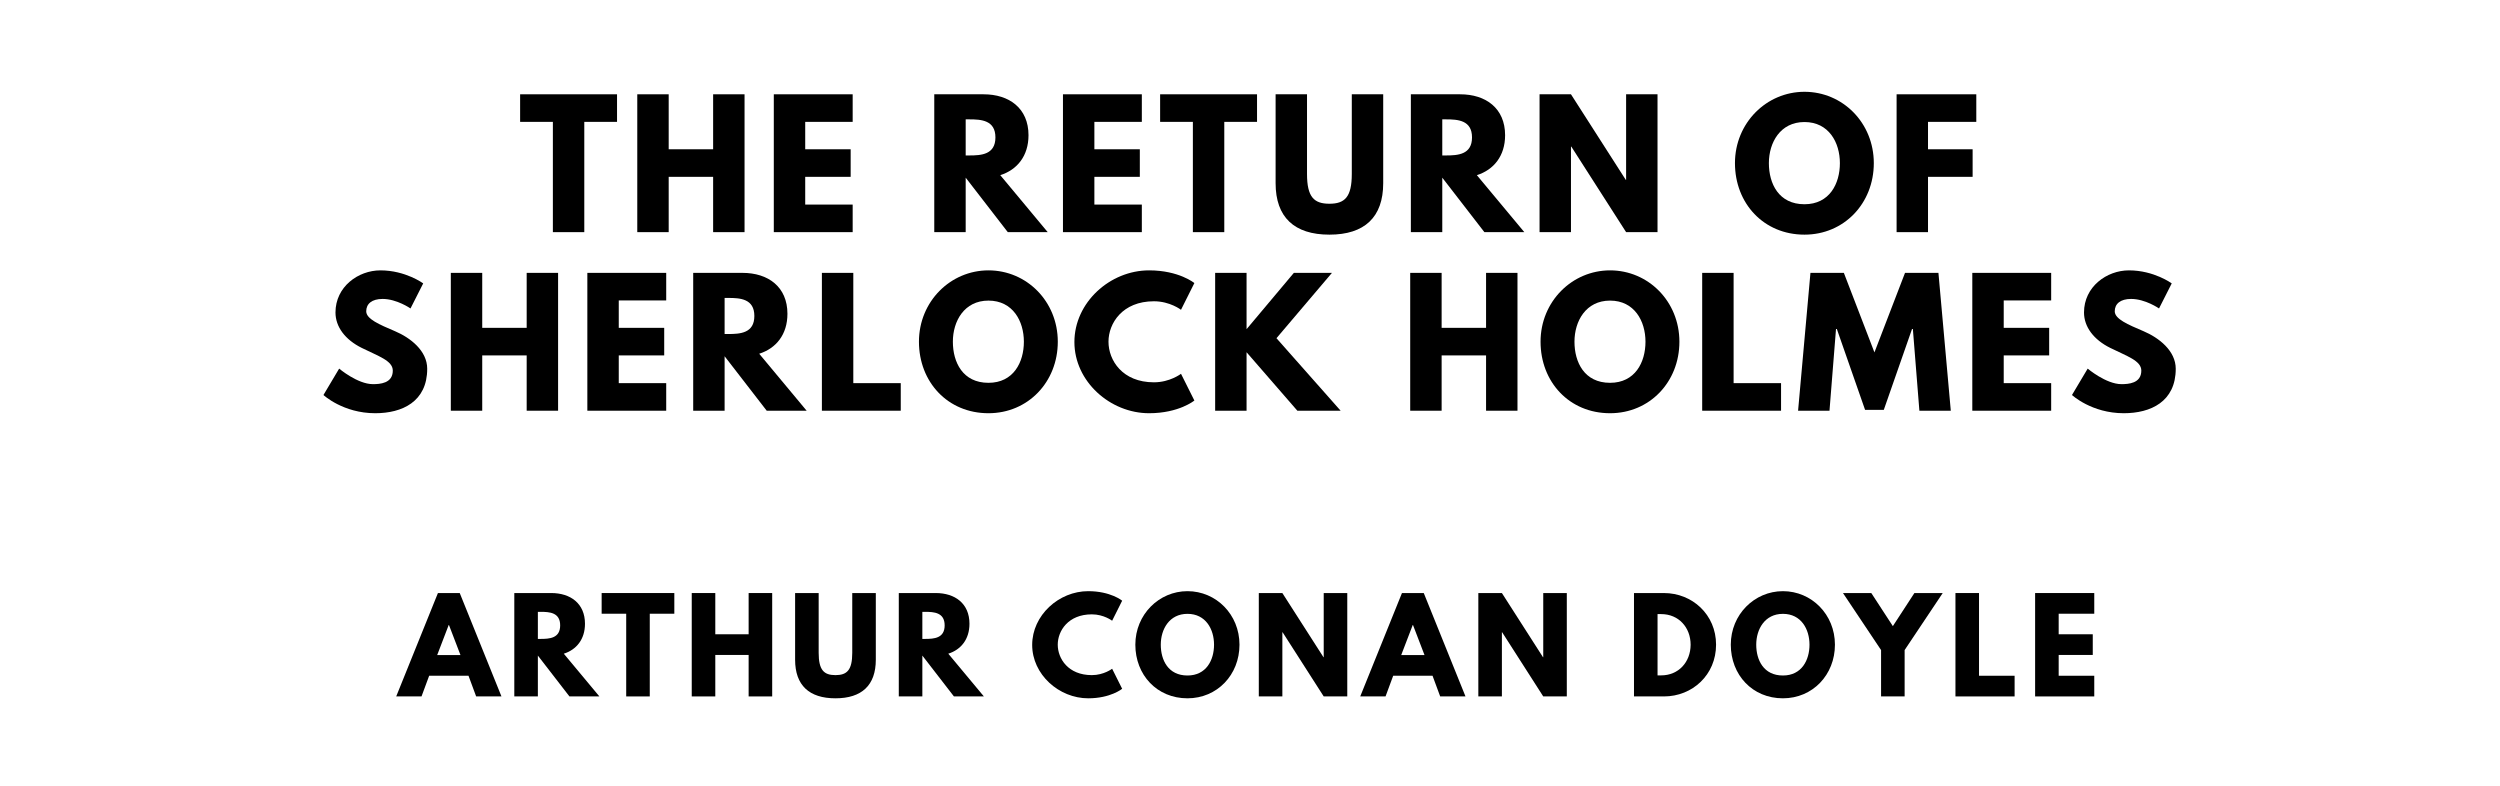
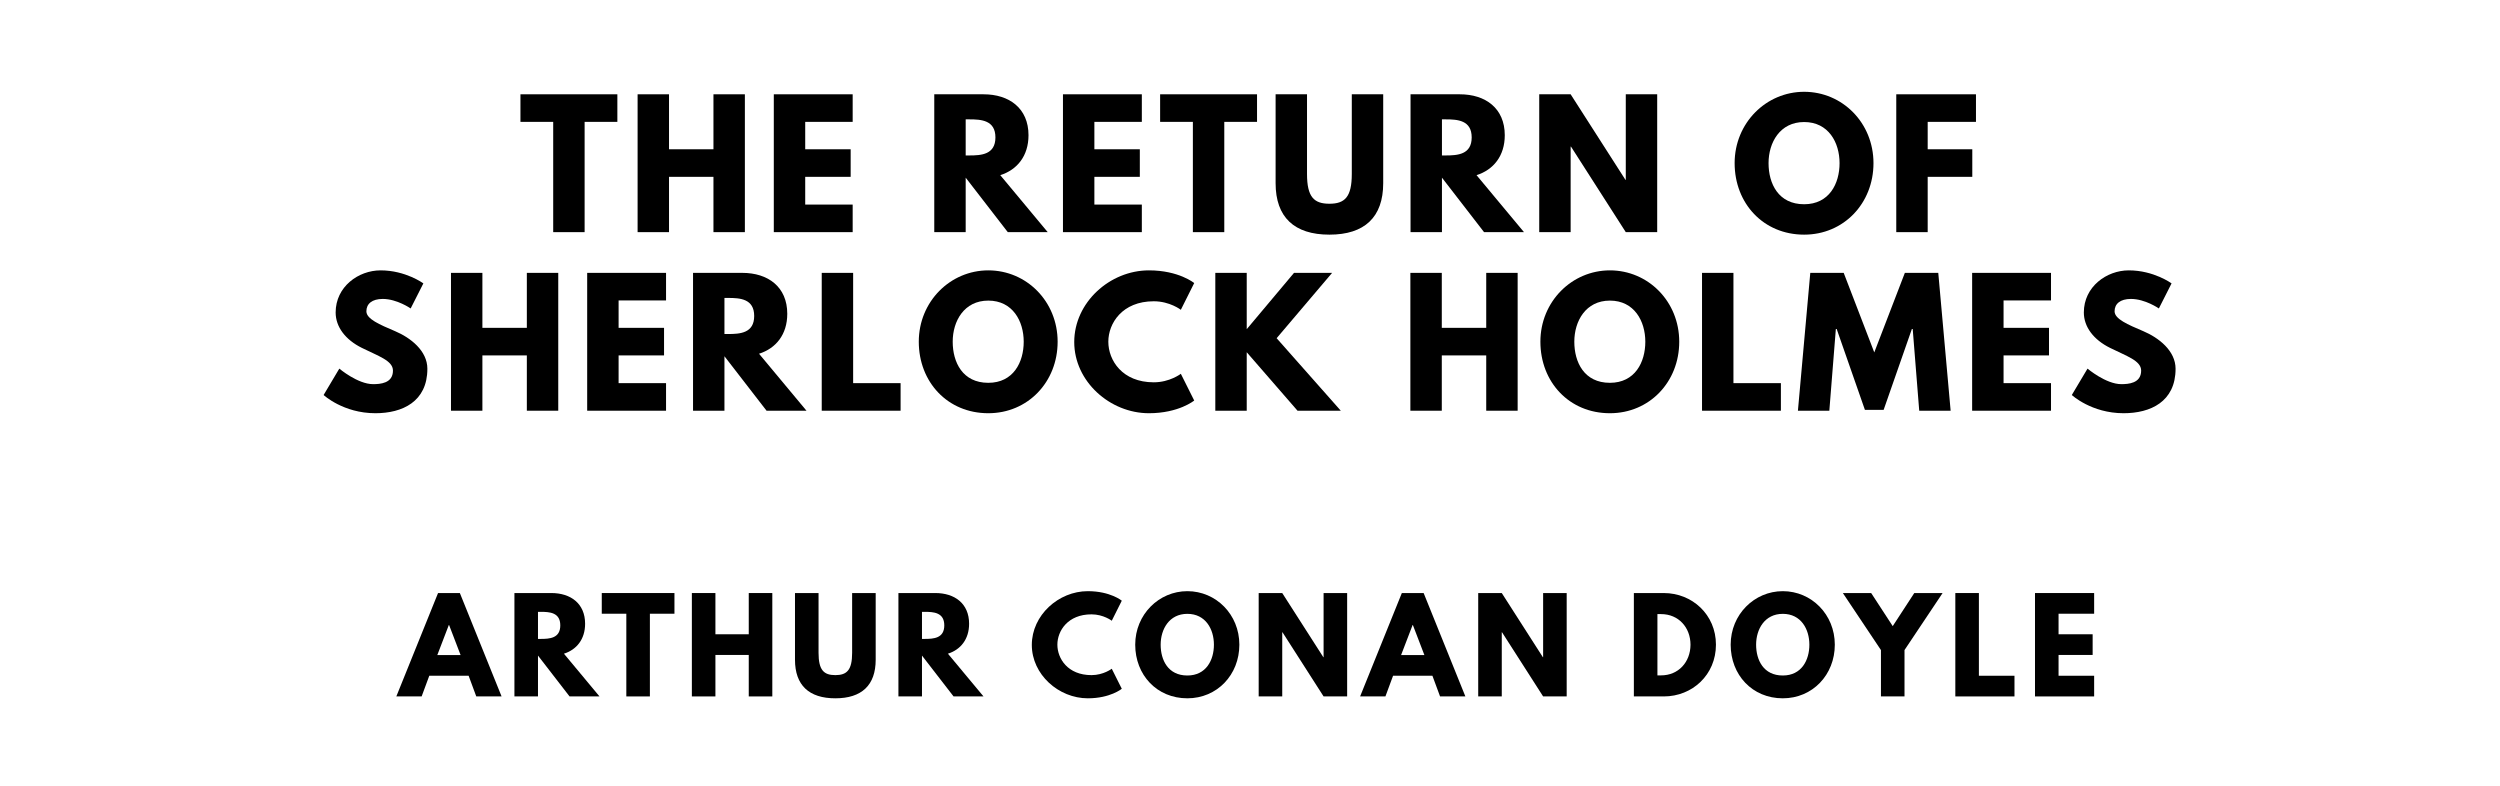
<svg xmlns="http://www.w3.org/2000/svg" version="1.1" viewBox="0 0 1400 440">
  <g>
-     <path d="m 291.271,68.246 18.339,0 0,61.754 17.591,0 0,-61.754 18.339,0 0,-15.439 -54.269,0 0,15.439 z" />
-     <path d="m 374.466,99.029 24.889,0 0,30.971 17.591,0 0,-77.193 -17.591,0 0,30.784 -24.889,0 0,-30.784 -17.591,0 0,77.193 17.591,0 0,-30.971 z" />
+     <path d="m 291.454,68.246 18.339,0 0,61.754 17.591,0 0,-61.754 18.339,0 0,-15.439 -54.269,0 0,15.439 z" />
+     <path d="m 374.648,99.029 24.889,0 0,30.971 17.591,0 0,-77.193 -17.591,0 0,30.784 -24.889,0 0,-30.784 -17.591,0 0,77.193 17.591,0 0,-30.971 z" />
    <path d="m 477.493,52.807 -44.164,0 0,77.193 44.164,0 0,-15.439 -26.573,0 0,-15.532 25.45,0 0,-15.439 -25.45,0 0,-15.345 26.573,0 0,-15.439 z" />
    <path d="m 523.191,52.807 0,77.193 17.591,0 0,-30.503 L 564.36,130 l 22.363,0 -26.573,-31.906 c 9.45,-2.994 15.813,-10.76 15.813,-22.363 0,-15.158 -10.854,-22.924 -25.17,-22.924 l -27.602,0 z m 17.591,34.246 0,-20.211 2.058,0 c 6.643,0 14.597,0.468 14.597,10.105 0,9.637 -7.953,10.105 -14.597,10.105 l -2.058,0 z" />
    <path d="m 639.423,52.807 -44.164,0 0,77.193 44.164,0 0,-15.439 -26.573,0 0,-15.532 25.45,0 0,-15.439 -25.45,0 0,-15.345 26.573,0 0,-15.439 z" />
    <path d="m 649.67,68.246 18.339,0 0,61.754 17.591,0 0,-61.754 18.339,0 0,-15.439 -54.269,0 0,15.439 z" />
    <path d="m 774.596,52.807 -17.591,0 0,44.632 c 0,12.912 -3.93,16.655 -12.538,16.655 -8.608,0 -12.538,-3.743 -12.538,-16.655 l 0,-44.632 -17.591,0 0,49.778 c 0,19.088 10.48,28.819 30.129,28.819 19.649,0 30.129,-9.731 30.129,-28.819 l 0,-49.778 z" />
-     <path d="m 790.084,52.807 0,77.193 17.591,0 0,-30.503 L 831.254,130 l 22.363,0 -26.573,-31.906 c 9.45,-2.994 15.813,-10.76 15.813,-22.363 0,-15.158 -10.854,-22.924 -25.17,-22.924 l -27.602,0 z m 17.591,34.246 0,-20.211 2.058,0 c 6.643,0 14.596,0.468 14.596,10.105 0,9.637 -7.953,10.105 -14.596,10.105 l -2.058,0 z" />
-     <path d="m 879.743,82.094 0.187,0 L 910.621,130 l 17.591,0 0,-77.193 -17.591,0 0,47.906 -0.187,0 -30.69,-47.906 -17.591,0 0,77.193 17.591,0 0,-47.906 z" />
-     <path d="m 971.578,91.357 c 0,22.55 16.094,40.047 38.924,40.047 22.175,0 38.83,-17.497 38.83,-40.047 0,-22.55 -17.404,-39.953 -38.83,-39.953 -21.24,0 -38.924,17.404 -38.924,39.953 z m 18.994,0 c 0,-11.509 6.363,-23.018 19.93,-23.018 13.661,0 19.836,11.509 19.836,23.018 0,11.509 -5.801,23.018 -19.836,23.018 -14.409,0 -19.93,-11.509 -19.93,-23.018 z" />
-     <path d="m 1106.726,52.807 -44.632,0 0,77.193 17.591,0 0,-30.971 24.982,0 0,-15.439 -24.982,0 0,-15.345 27.041,0 0,-15.439 z" />
+     <path d="m 789.901,52.807 0,77.193 17.591,0 0,-30.503 L 831.071,130 l 22.363,0 -26.573,-31.906 c 9.45,-2.994 15.813,-10.76 15.813,-22.363 0,-15.158 -10.854,-22.924 -25.17,-22.924 l -27.602,0 z m 17.591,34.246 0,-20.211 2.058,0 c 6.643,0 14.596,0.468 14.596,10.105 0,9.637 -7.953,10.105 -14.596,10.105 l -2.058,0 z" />
+     <path d="m 879.561,82.094 0.187,0 L 910.438,130 l 17.591,0 0,-77.193 -17.591,0 0,47.906 -0.187,0 -30.69,-47.906 -17.591,0 0,77.193 17.591,0 0,-47.906 z" />
+     <path d="m 971.395,91.357 c 0,22.55 16.094,40.047 38.924,40.047 22.175,0 38.83,-17.497 38.83,-40.047 0,-22.55 -17.404,-39.953 -38.83,-39.953 -21.24,0 -38.924,17.404 -38.924,39.953 z m 18.994,0 c 0,-11.509 6.363,-23.018 19.93,-23.018 13.661,0 19.836,11.509 19.836,23.018 0,11.509 -5.801,23.018 -19.836,23.018 -14.409,0 -19.93,-11.509 -19.93,-23.018 z" />
+     <path d="m 1106.543,52.807 -44.632,0 0,77.193 17.591,0 0,-30.971 24.982,0 0,-15.439 -24.982,0 0,-15.345 27.041,0 0,-15.439 z" />
  </g>
  <g>
-     <path d="m 213.039,151.404 c -12.444,0 -25.17,9.17 -25.17,23.579 0,8.047 5.427,15.251 14.69,19.836 9.17,4.585 17.404,7.111 17.404,12.725 0,7.205 -7.298,7.579 -11.134,7.579 -8.608,0 -18.901,-8.702 -18.901,-8.702 l -8.795,14.784 c 0,0 10.947,10.199 29.006,10.199 15.064,0 29.099,-6.456 29.099,-24.889 0,-10.105 -9.45,-17.404 -18.058,-21.053 -8.795,-3.743 -16.094,-6.83 -16.094,-11.135 0,-4.211 3.181,-6.924 9.17,-6.924 7.953,0 15.626,5.333 15.626,5.333 l 7.111,-14.035 c 0,0 -9.918,-7.298 -23.953,-7.298 z" />
-     <path d="m 270.05,199.029 24.889,0 0,30.971 17.591,0 0,-77.193 -17.591,0 0,30.784 -24.889,0 0,-30.784 -17.591,0 0,77.193 17.591,0 0,-30.971 z" />
-     <path d="m 373.078,152.807 -44.164,0 0,77.193 44.164,0 0,-15.439 -26.573,0 0,-15.532 25.45,0 0,-15.439 -25.45,0 0,-15.345 26.573,0 0,-15.439 z" />
-     <path d="m 388.191,152.807 0,77.193 17.591,0 0,-30.503 23.579,30.503 22.363,0 -26.573,-31.906 c 9.45,-2.994 15.813,-10.76 15.813,-22.363 0,-15.158 -10.854,-22.924 -25.17,-22.924 l -27.602,0 z m 17.591,34.246 0,-20.211 2.058,0 c 6.643,0 14.596,0.468 14.596,10.105 0,9.637 -7.953,10.105 -14.596,10.105 l -2.058,0 z" />
-     <path d="m 477.85,152.807 -17.591,0 0,77.193 44.164,0 0,-15.439 -26.573,0 0,-61.754 z" />
-     <path d="m 514.612,191.357 c 0,22.55 16.094,40.047 38.924,40.047 22.175,0 38.83,-17.497 38.83,-40.047 0,-22.55 -17.404,-39.953 -38.83,-39.953 -21.24,0 -38.924,17.404 -38.924,39.953 z m 18.994,0 c 0,-11.509 6.363,-23.018 19.93,-23.018 13.661,0 19.836,11.509 19.836,23.018 0,11.509 -5.801,23.018 -19.836,23.018 -14.409,0 -19.93,-11.509 -19.93,-23.018 z" />
-     <path d="m 646.204,214.094 c -17.684,0 -25.45,-12.351 -25.45,-22.737 0,-10.292 7.766,-22.643 25.45,-22.643 8.982,0 15.158,4.772 15.158,4.772 l 7.485,-14.971 c 0,0 -8.608,-7.111 -25.357,-7.111 -21.895,0 -41.825,17.965 -41.825,40.14 0,22.082 20.023,39.86 41.825,39.86 16.749,0 25.357,-7.111 25.357,-7.111 l -7.485,-14.971 c 0,0 -6.175,4.772 -15.158,4.772 z" />
-     <path d="m 750.755,230 -35.93,-40.608 31.064,-36.585 -21.333,0 -26.48,31.532 0,-31.532 -17.591,0 0,77.193 17.591,0 0,-32.749 28.444,32.749 24.234,0 z" />
-     <path d="m 807.309,199.029 24.889,0 0,30.971 17.591,0 0,-77.193 -17.591,0 0,30.784 -24.889,0 0,-30.784 -17.591,0 0,77.193 17.591,0 0,-30.971 z" />
-     <path d="m 862.711,191.357 c 0,22.55 16.094,40.047 38.924,40.047 22.175,0 38.83,-17.497 38.83,-40.047 0,-22.55 -17.404,-39.953 -38.83,-39.953 -21.24,0 -38.924,17.404 -38.924,39.953 z m 18.994,0 c 0,-11.509 6.363,-23.018 19.93,-23.018 13.661,0 19.836,11.509 19.836,23.018 0,11.509 -5.801,23.018 -19.836,23.018 -14.409,0 -19.93,-11.509 -19.93,-23.018 z" />
-     <path d="m 970.818,152.807 -17.591,0 0,77.193 44.164,0 0,-15.439 -26.573,0 0,-61.754 z" />
-     <path d="m 1074.854,230 17.591,0 -6.924,-77.193 -18.713,0 -17.123,44.538 -17.123,-44.538 -18.713,0 -6.924,77.193 17.591,0 3.649,-45.754 0.468,0 15.813,45.287 10.479,0 15.813,-45.287 0.468,0 3.649,45.754 z" />
-     <path d="m 1148.656,152.807 -44.164,0 0,77.193 44.164,0 0,-15.439 -26.573,0 0,-15.532 25.45,0 0,-15.439 -25.45,0 0,-15.345 26.573,0 0,-15.439 z" />
-     <path d="m 1192.213,151.404 c -12.444,0 -25.169,9.17 -25.169,23.579 0,8.047 5.427,15.251 14.69,19.836 9.17,4.585 17.404,7.111 17.404,12.725 0,7.205 -7.298,7.579 -11.134,7.579 -8.608,0 -18.901,-8.702 -18.901,-8.702 l -8.795,14.784 c 0,0 10.947,10.199 29.006,10.199 15.064,0 29.099,-6.456 29.099,-24.889 0,-10.105 -9.45,-17.404 -18.058,-21.053 -8.795,-3.743 -16.094,-6.83 -16.094,-11.135 0,-4.211 3.181,-6.924 9.17,-6.924 7.953,0 15.626,5.333 15.626,5.333 l 7.111,-14.035 c 0,0 -9.918,-7.298 -23.953,-7.298 z" />
+     <path d="m 213.13,151.404 c -12.444,0 -25.17,9.17 -25.17,23.579 0,8.047 5.427,15.251 14.69,19.836 9.17,4.585 17.404,7.111 17.404,12.725 0,7.205 -7.298,7.579 -11.135,7.579 -8.608,0 -18.901,-8.702 -18.901,-8.702 l -8.795,14.784 c 0,0 10.947,10.199 29.006,10.199 15.064,0 29.099,-6.456 29.099,-24.889 0,-10.105 -9.45,-17.404 -18.058,-21.053 -8.795,-3.743 -16.094,-6.83 -16.094,-11.135 0,-4.211 3.181,-6.924 9.17,-6.924 7.953,0 15.626,5.333 15.626,5.333 l 7.111,-14.035 c 0,0 -9.918,-7.298 -23.953,-7.298 z" />
+     <path d="m 270.142,199.029 24.889,0 0,30.971 17.591,0 0,-77.193 -17.591,0 0,30.784 -24.889,0 0,-30.784 -17.591,0 0,77.193 17.591,0 0,-30.971 z" />
+     <path d="m 372.987,152.807 -44.164,0 0,77.193 44.164,0 0,-15.439 -26.573,0 0,-15.532 25.45,0 0,-15.439 -25.45,0 0,-15.345 26.573,0 0,-15.439 z" />
+     <path d="m 388.099,152.807 0,77.193 17.591,0 0,-30.503 23.579,30.503 22.363,0 -26.573,-31.906 c 9.45,-2.994 15.813,-10.76 15.813,-22.363 0,-15.158 -10.854,-22.924 -25.17,-22.924 l -27.602,0 z m 17.591,34.246 0,-20.211 2.058,0 c 6.643,0 14.597,0.468 14.597,10.105 0,9.637 -7.953,10.105 -14.597,10.105 l -2.058,0 z" />
+     <path d="m 477.759,152.807 -17.591,0 0,77.193 44.164,0 0,-15.439 -26.573,0 0,-61.754 z" />
+     <path d="m 514.52,191.357 c 0,22.55 16.094,40.047 38.924,40.047 22.175,0 38.83,-17.497 38.83,-40.047 0,-22.55 -17.404,-39.953 -38.83,-39.953 -21.24,0 -38.924,17.404 -38.924,39.953 z m 18.994,0 c 0,-11.509 6.363,-23.018 19.93,-23.018 13.661,0 19.836,11.509 19.836,23.018 0,11.509 -5.801,23.018 -19.836,23.018 -14.409,0 -19.93,-11.509 -19.93,-23.018 z" />
+     <path d="m 646.113,214.094 c -17.684,0 -25.45,-12.351 -25.45,-22.737 0,-10.292 7.766,-22.643 25.45,-22.643 8.982,0 15.158,4.772 15.158,4.772 l 7.485,-14.971 c 0,0 -8.608,-7.111 -25.357,-7.111 -21.895,0 -41.825,17.965 -41.825,40.14 0,22.082 20.023,39.86 41.825,39.86 16.749,0 25.357,-7.111 25.357,-7.111 l -7.485,-14.971 c 0,0 -6.175,4.772 -15.158,4.772 z" />
+     <path d="m 750.846,230 -35.93,-40.608 31.064,-36.585 -21.333,0 -26.48,31.532 0,-31.532 -17.591,0 0,77.193 17.591,0 0,-32.749 28.444,32.749 24.234,0 z" />
+     <path d="m 807.401,199.029 24.889,0 0,30.971 17.591,0 0,-77.193 -17.591,0 0,30.784 -24.889,0 0,-30.784 -17.591,0 0,77.193 17.591,0 0,-30.971 z" />
+     <path d="m 862.62,191.357 c 0,22.55 16.094,40.047 38.924,40.047 22.175,0 38.83,-17.497 38.83,-40.047 0,-22.55 -17.404,-39.953 -38.83,-39.953 -21.24,0 -38.924,17.404 -38.924,39.953 z m 18.994,0 c 0,-11.509 6.363,-23.018 19.93,-23.018 13.661,0 19.836,11.509 19.836,23.018 0,11.509 -5.801,23.018 -19.836,23.018 -14.409,0 -19.93,-11.509 -19.93,-23.018 z" />
+     <path d="m 970.727,152.807 -17.591,0 0,77.193 44.164,0 0,-15.439 -26.573,0 0,-61.754 z" />
+     <path d="m 1074.763,230 17.591,0 -6.924,-77.193 -18.713,0 -17.123,44.538 -17.123,-44.538 -18.713,0 -6.924,77.193 17.591,0 3.649,-45.754 0.468,0 15.813,45.287 10.48,0 15.813,-45.287 0.468,0 3.649,45.754 z" />
+     <path d="m 1148.564,152.807 -44.164,0 0,77.193 44.164,0 0,-15.439 -26.573,0 0,-15.532 25.45,0 0,-15.439 -25.45,0 0,-15.345 26.573,0 0,-15.439 z" />
+     <path d="m 1192.121,151.404 c -12.444,0 -25.17,9.17 -25.17,23.579 0,8.047 5.427,15.251 14.69,19.836 9.17,4.585 17.404,7.111 17.404,12.725 0,7.205 -7.298,7.579 -11.134,7.579 -8.608,0 -18.901,-8.702 -18.901,-8.702 l -8.795,14.784 c 0,0 10.947,10.199 29.006,10.199 15.064,0 29.099,-6.456 29.099,-24.889 0,-10.105 -9.45,-17.404 -18.058,-21.053 -8.795,-3.743 -16.093,-6.83 -16.093,-11.135 0,-4.211 3.181,-6.924 9.17,-6.924 7.953,0 15.626,5.333 15.626,5.333 l 7.111,-14.035 c 0,0 -9.918,-7.298 -23.953,-7.298 z" />
  </g>
  <g>
-     <path d="m 257.452,332.105 -12.211,0 L 221.873,390 l 14.175,0 4.281,-11.579 22.035,0 4.281,11.579 14.175,0 -23.368,-57.895 z m 0.421,34.737 -13.053,0 6.456,-16.842 0.14,0 6.456,16.842 z" />
-     <path d="m 288.01,332.105 0,57.895 13.193,0 0,-22.877 L 318.887,390 335.659,390 315.729,366.07 c 7.088,-2.246 11.86,-8.07 11.86,-16.772 0,-11.368 -8.14,-17.193 -18.877,-17.193 l -20.702,0 z m 13.193,25.684 0,-15.158 1.544,0 c 4.982,0 10.947,0.351 10.947,7.579 0,7.228 -5.965,7.579 -10.947,7.579 l -1.544,0 z" />
-     <path d="m 336.921,343.684 13.754,0 0,46.316 13.193,0 0,-46.316 13.754,0 0,-11.579 -40.702,0 0,11.579 z" />
-     <path d="m 400.567,366.772 18.667,0 0,23.228 13.193,0 0,-57.895 -13.193,0 0,23.088 -18.667,0 0,-23.088 -13.193,0 0,57.895 13.193,0 0,-23.228 z" />
-     <path d="m 490.456,332.105 -13.193,0 0,33.474 c 0,9.684 -2.947,12.491 -9.404,12.491 -6.456,0 -9.404,-2.807 -9.404,-12.491 l 0,-33.474 -13.193,0 0,37.333 c 0,14.316 7.86,21.614 22.596,21.614 14.737,0 22.596,-7.298 22.596,-21.614 l 0,-37.333 z" />
-     <path d="m 503.322,332.105 0,57.895 13.193,0 0,-22.877 17.684,22.877 16.772,0 -19.93,-23.93 c 7.088,-2.246 11.86,-8.07 11.86,-16.772 0,-11.368 -8.14,-17.193 -18.877,-17.193 l -20.702,0 z m 13.193,25.684 0,-15.158 1.544,0 c 4.982,0 10.947,0.351 10.947,7.579 0,7.228 -5.965,7.579 -10.947,7.579 l -1.544,0 z" />
-     <path d="m 611.427,378.07 c -13.263,0 -19.088,-9.263 -19.088,-17.053 0,-7.719 5.825,-16.982 19.088,-16.982 6.737,0 11.368,3.579 11.368,3.579 l 5.614,-11.228 c 0,0 -6.456,-5.333 -19.018,-5.333 -16.421,0 -31.368,13.474 -31.368,30.105 0,16.561 15.018,29.895 31.368,29.895 12.561,0 19.018,-5.333 19.018,-5.333 l -5.614,-11.228 c 0,0 -4.632,3.579 -11.368,3.579 z" />
-     <path d="m 635.792,361.018 c 0,16.912 12.07,30.035 29.193,30.035 16.632,0 29.123,-13.123 29.123,-30.035 0,-16.912 -13.053,-29.965 -29.123,-29.965 -15.93,0 -29.193,13.053 -29.193,29.965 z m 14.246,0 c 0,-8.632 4.772,-17.263 14.947,-17.263 10.246,0 14.877,8.632 14.877,17.263 0,8.632 -4.351,17.263 -14.877,17.263 -10.807,0 -14.947,-8.632 -14.947,-17.263 z" />
-     <path d="m 718.122,354.07 0.14,0 23.018,35.93 13.193,0 0,-57.895 -13.193,0 0,35.93 -0.14,0 -23.018,-35.93 -13.193,0 0,57.895 13.193,0 0,-35.93 z" />
-     <path d="m 797.309,332.105 -12.211,0 L 761.73,390 l 14.175,0 4.281,-11.579 22.035,0 4.281,11.579 14.175,0 -23.368,-57.895 z m 0.421,34.737 -13.053,0 6.456,-16.842 0.14,0 6.456,16.842 z" />
-     <path d="m 841.06,354.07 0.14,0 23.018,35.93 13.193,0 0,-57.895 -13.193,0 0,35.93 -0.14,0 -23.018,-35.93 -13.193,0 0,57.895 13.193,0 0,-35.93 z" />
-     <path d="m 915.033,332.105 0,57.895 16.772,0 c 15.93,0 29.193,-12.07 29.193,-28.982 0,-16.842 -13.333,-28.912 -29.193,-28.912 l -16.772,0 z m 13.193,46.105 0,-34.316 2.035,0 c 9.825,0 16.491,7.509 16.491,17.193 -0.07,9.684 -6.737,17.123 -16.491,17.123 l -2.035,0 z" />
-     <path d="m 969.246,361.018 c 0,16.912 12.07,30.035 29.193,30.035 16.632,0 29.123,-13.123 29.123,-30.035 0,-16.912 -13.053,-29.965 -29.123,-29.965 -15.93,0 -29.193,13.053 -29.193,29.965 z m 14.246,0 c 0,-8.632 4.772,-17.263 14.947,-17.263 10.246,0 14.877,8.632 14.877,17.263 0,8.632 -4.351,17.263 -14.877,17.263 -10.807,0 -14.947,-8.632 -14.947,-17.263 z" />
-     <path d="m 1032.067,332.105 21.333,31.93 0,25.965 13.193,0 0,-25.965 21.333,-31.93 -15.86,0 -12.07,18.526 -12.07,-18.526 -15.86,0 z" />
-     <path d="m 1108.248,332.105 -13.193,0 0,57.895 33.123,0 0,-11.579 -19.93,0 0,-46.316 z" />
-     <path d="m 1172.788,332.105 -33.123,0 0,57.895 33.123,0 0,-11.579 -19.93,0 0,-11.649 19.088,0 0,-11.579 -19.088,0 0,-11.509 19.93,0 0,-11.579 z" />
+     <path d="m 257.52,332.105 -12.211,0 L 221.941,390 l 14.175,0 4.281,-11.579 22.035,0 4.281,11.579 14.175,0 -23.368,-57.895 z m 0.421,34.737 -13.053,0 6.456,-16.842 0.14,0 6.456,16.842 z" />
+     <path d="m 288.078,332.105 0,57.895 13.193,0 0,-22.877 L 318.956,390 l 16.772,0 -19.93,-23.93 c 7.088,-2.246 11.86,-8.07 11.86,-16.772 0,-11.368 -8.14,-17.193 -18.877,-17.193 l -20.702,0 z m 13.193,25.684 0,-15.158 1.544,0 c 4.982,0 10.947,0.351 10.947,7.579 0,7.228 -5.965,7.579 -10.947,7.579 l -1.544,0 z" />
+     <path d="m 336.99,343.684 13.754,0 0,46.316 13.193,0 0,-46.316 13.754,0 0,-11.579 -40.702,0 0,11.579 z" />
+     <path d="m 400.635,366.772 18.667,0 0,23.228 13.193,0 0,-57.895 -13.193,0 0,23.088 -18.667,0 0,-23.088 -13.193,0 0,57.895 13.193,0 0,-23.228 z" />
+     <path d="m 490.388,332.105 -13.193,0 0,33.474 c 0,9.684 -2.947,12.491 -9.404,12.491 -6.456,0 -9.404,-2.807 -9.404,-12.491 l 0,-33.474 -13.193,0 0,37.333 c 0,14.316 7.86,21.614 22.596,21.614 14.737,0 22.596,-7.298 22.596,-21.614 l 0,-37.333 z" />
+     <path d="m 503.117,332.105 0,57.895 13.193,0 0,-22.877 17.684,22.877 16.772,0 -19.93,-23.93 c 7.088,-2.246 11.86,-8.07 11.86,-16.772 0,-11.368 -8.14,-17.193 -18.877,-17.193 l -20.702,0 z m 13.193,25.684 0,-15.158 1.544,0 c 4.982,0 10.947,0.351 10.947,7.579 0,7.228 -5.965,7.579 -10.947,7.579 l -1.544,0 z" />
+     <path d="m 611.221,378.07 c -13.263,0 -19.088,-9.263 -19.088,-17.053 0,-7.719 5.825,-16.982 19.088,-16.982 6.737,0 11.368,3.579 11.368,3.579 l 5.614,-11.228 c 0,0 -6.456,-5.333 -19.018,-5.333 -16.421,0 -31.368,13.474 -31.368,30.105 0,16.561 15.018,29.895 31.368,29.895 12.561,0 19.018,-5.333 19.018,-5.333 l -5.614,-11.228 c 0,0 -4.632,3.579 -11.368,3.579 z" />
+     <path d="m 635.723,361.018 c 0,16.912 12.07,30.035 29.193,30.035 16.632,0 29.123,-13.123 29.123,-30.035 0,-16.912 -13.053,-29.965 -29.123,-29.965 -15.93,0 -29.193,13.053 -29.193,29.965 z m 14.246,0 c 0,-8.632 4.772,-17.263 14.947,-17.263 10.246,0 14.877,8.632 14.877,17.263 0,8.632 -4.351,17.263 -14.877,17.263 -10.807,0 -14.947,-8.632 -14.947,-17.263 z" />
+     <path d="m 718.053,354.07 0.14,0 23.018,35.93 13.193,0 0,-57.895 -13.193,0 0,35.93 -0.14,0 -23.018,-35.93 -13.193,0 0,57.895 13.193,0 0,-35.93 z" />
+     <path d="m 797.241,332.105 -12.211,0 L 761.662,390 l 14.175,0 4.281,-11.579 22.035,0 4.281,11.579 14.175,0 -23.368,-57.895 z m 0.421,34.737 -13.053,0 6.456,-16.842 0.14,0 6.456,16.842 z" />
+     <path d="m 840.992,354.07 0.14,0 23.018,35.93 13.193,0 0,-57.895 -13.193,0 0,35.93 -0.14,0 -23.018,-35.93 -13.193,0 0,57.895 13.193,0 0,-35.93 z" />
+     <path d="m 914.964,332.105 0,57.895 16.772,0 c 15.93,0 29.193,-12.07 29.193,-28.982 0,-16.842 -13.333,-28.912 -29.193,-28.912 l -16.772,0 z m 13.193,46.105 0,-34.316 2.035,0 c 9.825,0 16.491,7.509 16.491,17.193 -0.07,9.684 -6.737,17.123 -16.491,17.123 l -2.035,0 z" />
+     <path d="m 969.177,361.018 c 0,16.912 12.07,30.035 29.193,30.035 16.632,0 29.123,-13.123 29.123,-30.035 0,-16.912 -13.053,-29.965 -29.123,-29.965 -15.93,0 -29.193,13.053 -29.193,29.965 z m 14.246,0 c 0,-8.632 4.772,-17.263 14.947,-17.263 10.246,0 14.877,8.632 14.877,17.263 0,8.632 -4.351,17.263 -14.877,17.263 -10.807,0 -14.947,-8.632 -14.947,-17.263 z" />
+     <path d="m 1031.998,332.105 21.333,31.93 0,25.965 13.193,0 0,-25.965 21.333,-31.93 -15.86,0 -12.07,18.526 -12.07,-18.526 -15.86,0 z" />
+     <path d="m 1108.179,332.105 -13.193,0 0,57.895 33.123,0 0,-11.579 -19.93,0 0,-46.316 z" />
+     <path d="m 1172.72,332.105 -33.123,0 0,57.895 33.123,0 0,-11.579 -19.93,0 0,-11.649 19.088,0 0,-11.579 -19.088,0 0,-11.509 19.93,0 0,-11.579 z" />
  </g>
</svg>
